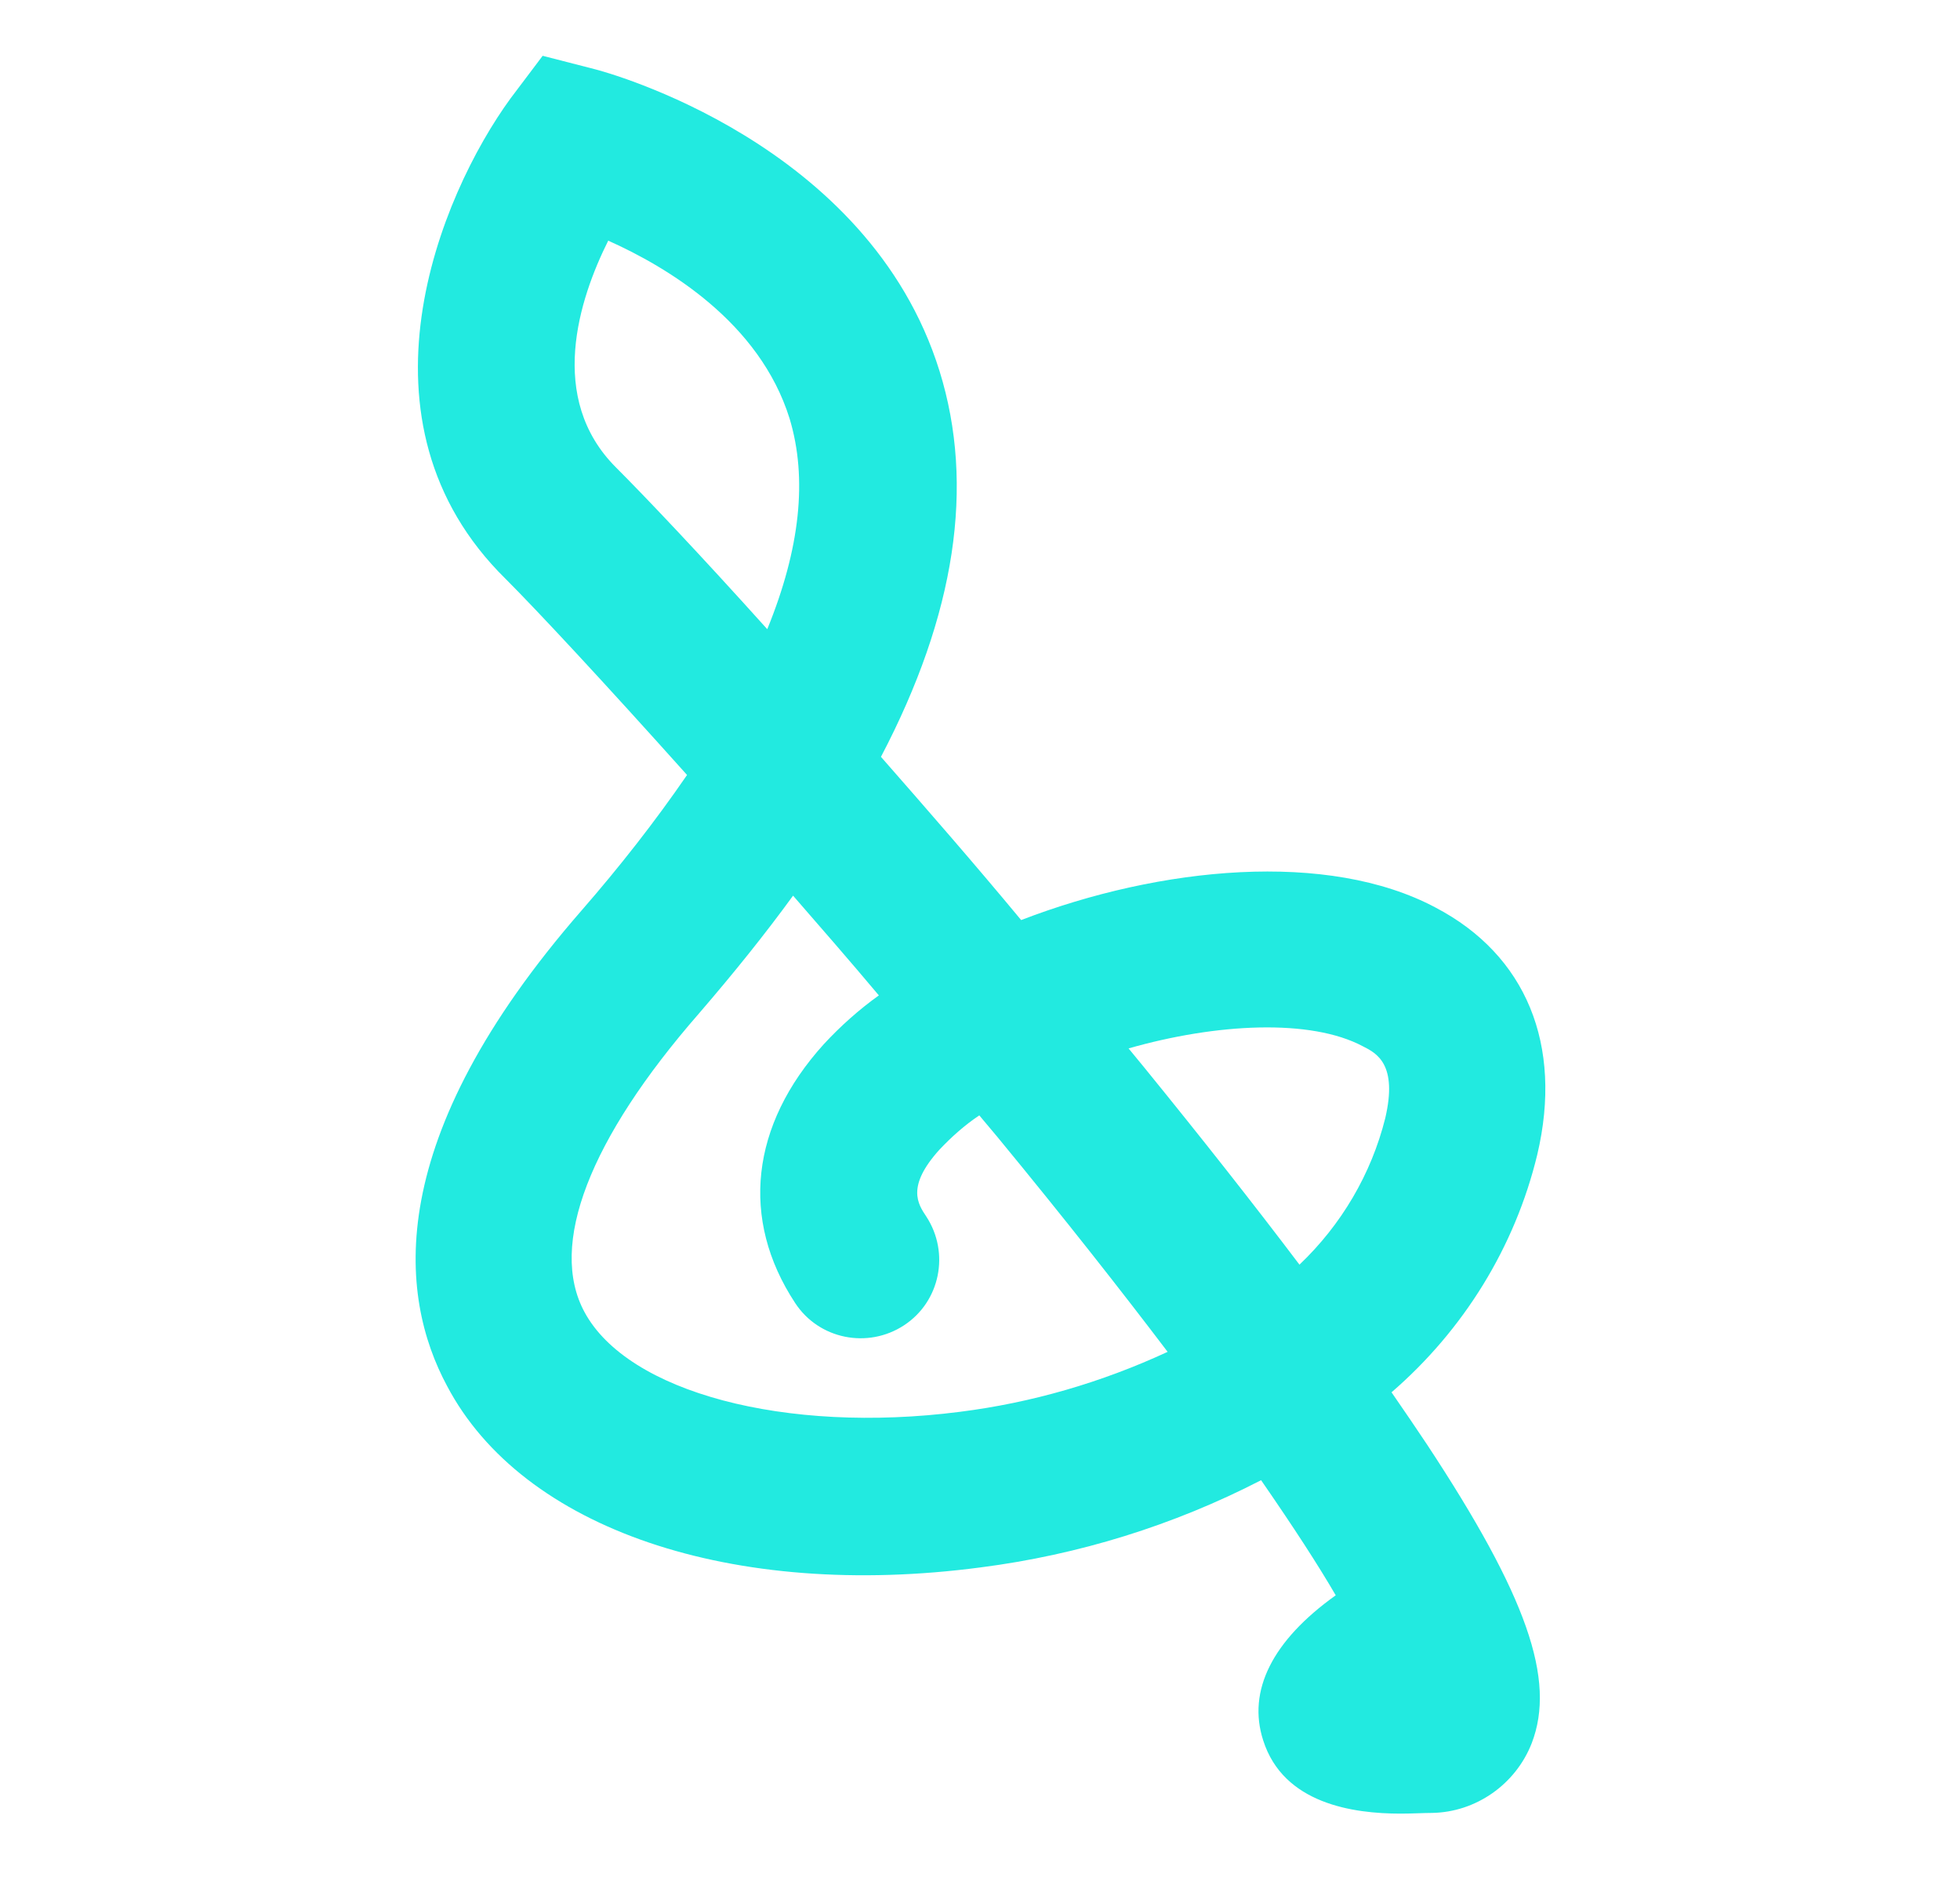
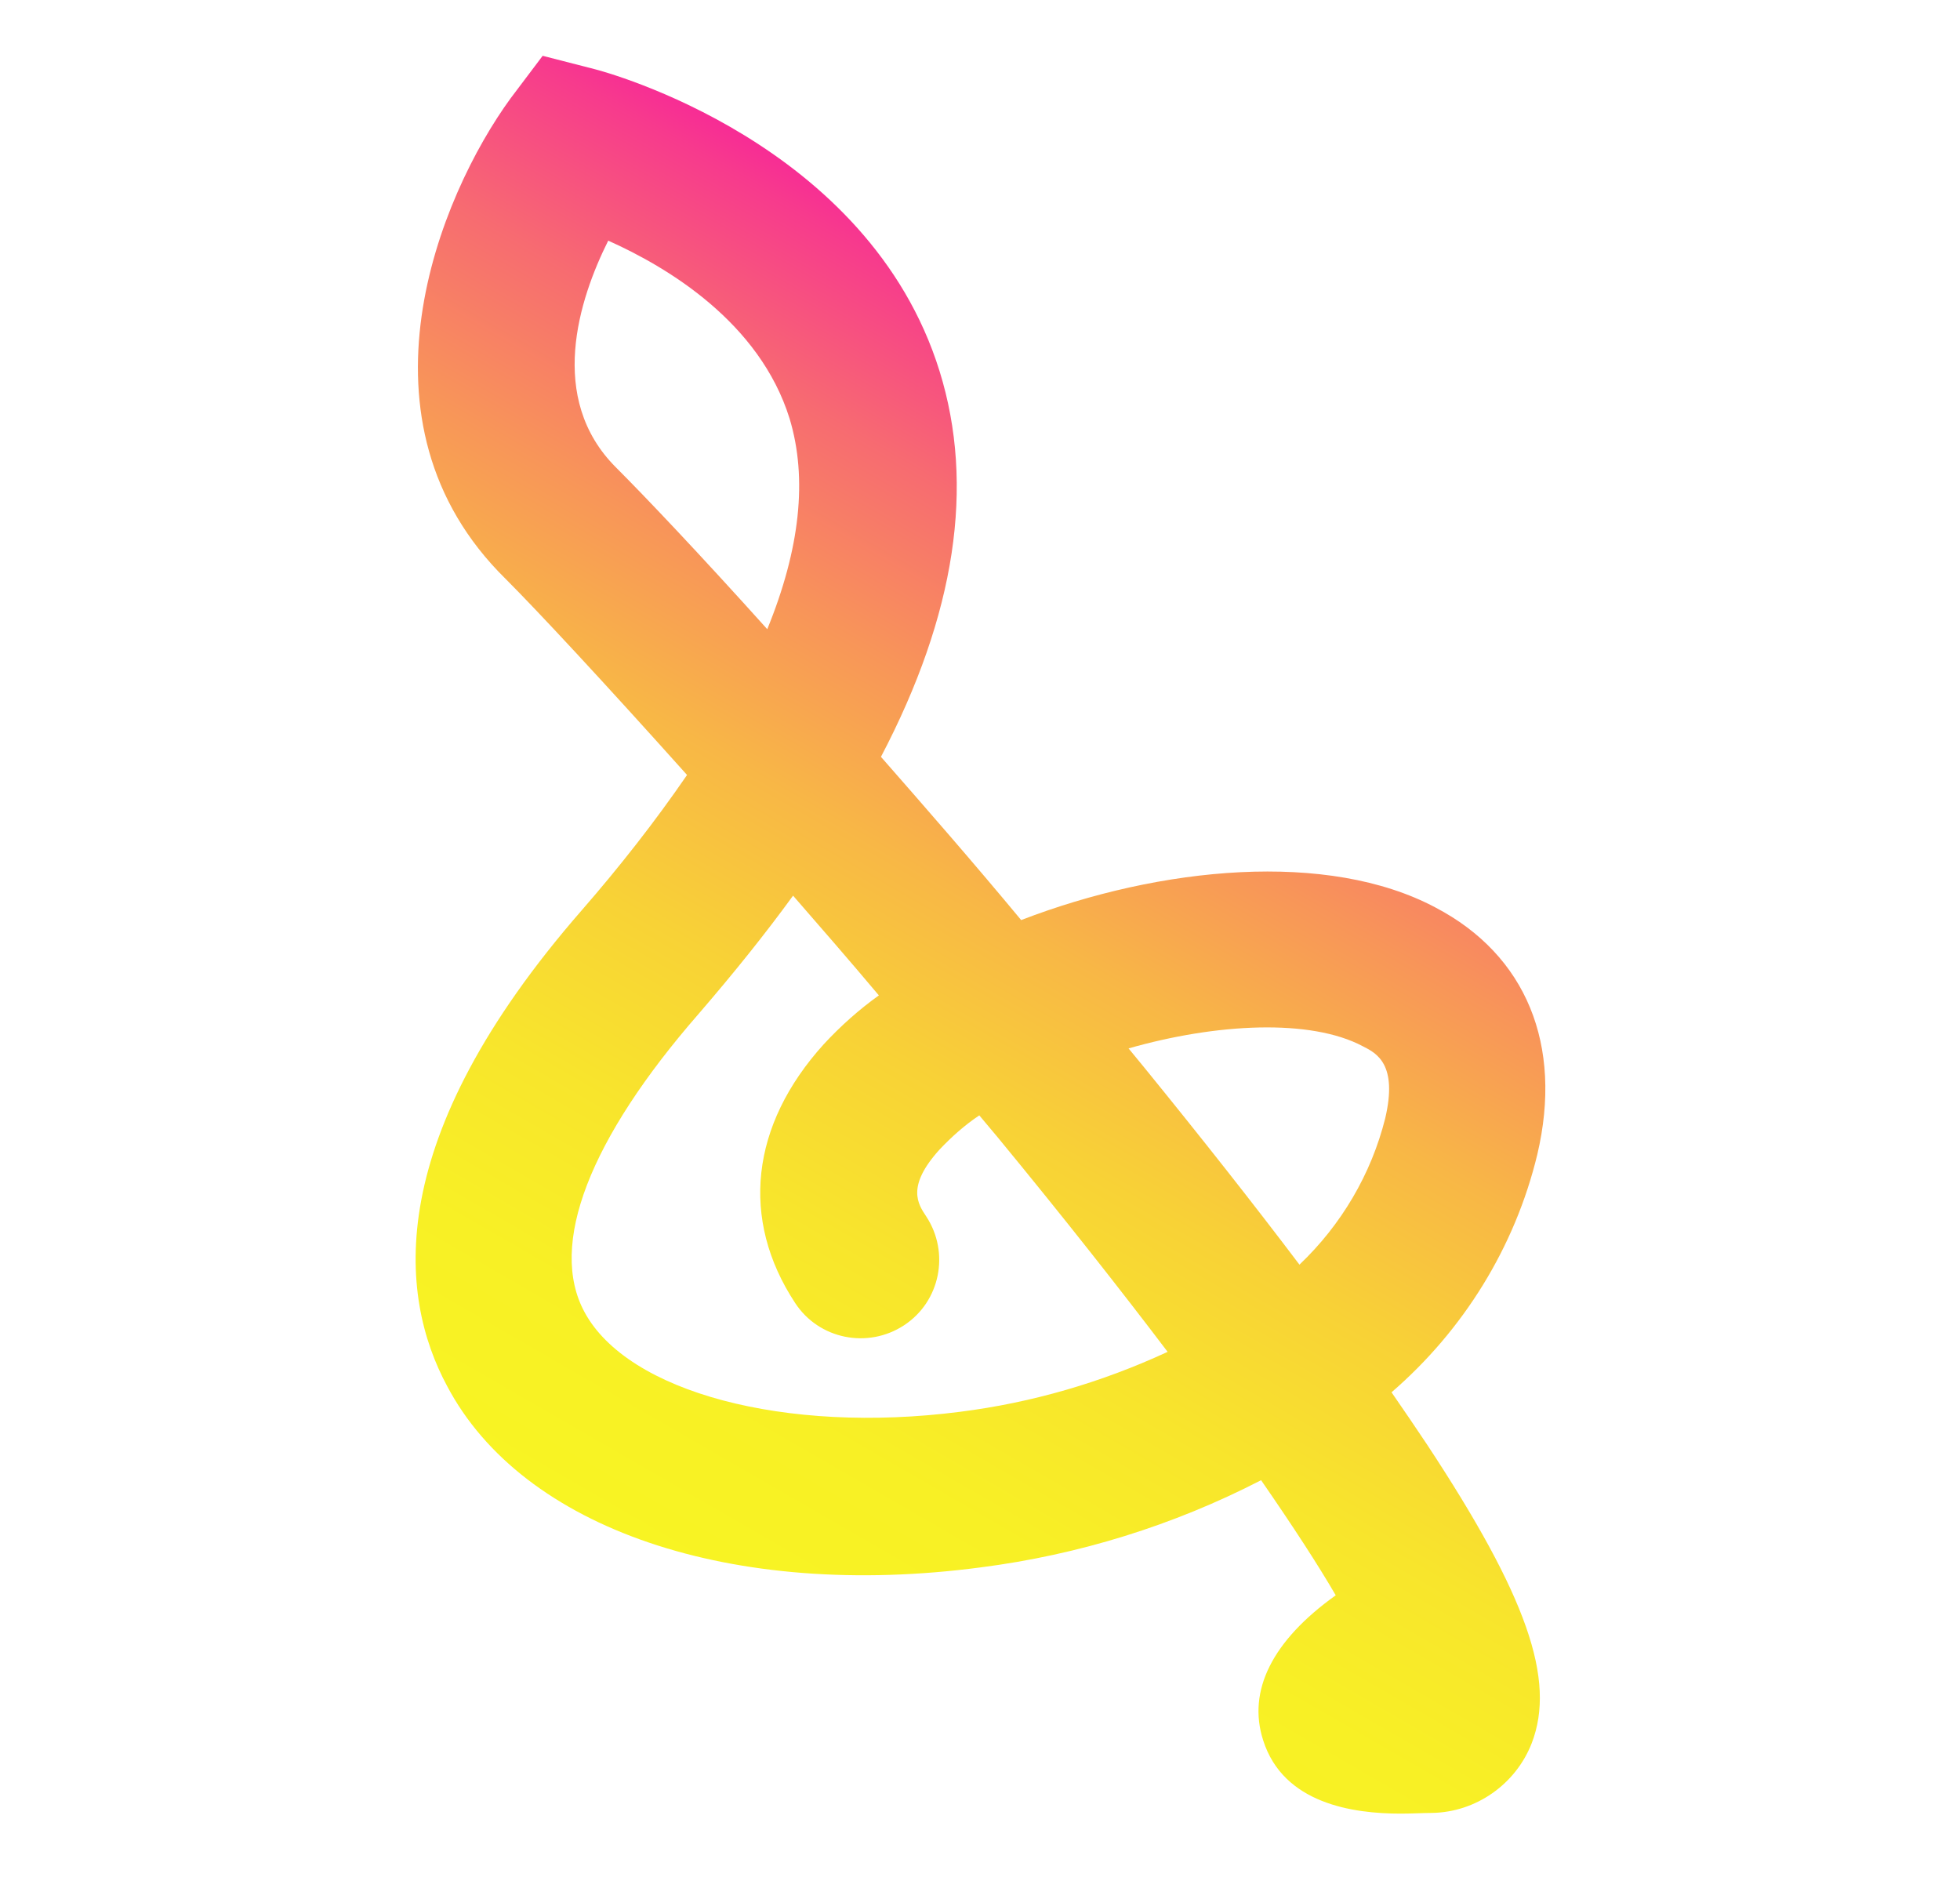
- <svg xmlns="http://www.w3.org/2000/svg" version="1.1" id="Layer_1" x="0px" y="0px" width="281px" height="269px" viewBox="0 0 281 269" style="enable-background:new 0 0 281 269;" xml:space="preserve">
+ <svg xmlns="http://www.w3.org/2000/svg" version="1.1" id="Layer_1" x="0px" y="0px" viewBox="0 0 281 269" style="enable-background:new 0 0 281 269;" xml:space="preserve">
  <style type="text/css">
- 	.st0{fill:#22EAE0;}
+ 	.st0{fill:url(#SVGID_1_);}
</style>
  <g id="graphic-12">
-     <path class="st0" d="M200.8,260c-6.8,0-16.8-1.4-19.7-10.5c-2.3-7.1,1.3-14.3,10.4-20.8c-2.5-4.3-6-9.7-10.7-16.5   c-12.6,6.5-26.2,10.7-40.2,12.5c-35.6,4.7-65.7-5.5-76.5-26c-7-13-9.3-35.4,19.3-68.2c5.4-6.2,10.5-12.7,15.1-19.4   c-12-13.4-21.5-23.6-26-28.1C49.6,60.5,63,28.1,73.2,14.1L77.8,8l7.4,1.9c1.6,0.4,39.3,10.5,49.5,43.3c5.1,16.4,2.3,34.9-8.4,55.3   c6.4,7.3,13.3,15.2,20.1,23.4c20-7.7,44-10,59.4-1.8c13,6.8,18.3,19.7,14.6,35.4c-3.2,13.3-10.6,25.2-20.9,34.1   c1.8,2.6,3.5,5.1,5.1,7.5c14.3,21.7,18.5,33.7,15,42.8c-2.3,5.9-8,9.9-14.3,10C204.1,259.9,202.5,260,200.8,260z M113.7,128.4   c-4,5.5-8.5,11.1-13.5,16.9c-15.7,18-21.6,33.2-16.4,42.8c6.2,11.5,28.8,17.5,53.8,14.3c10.3-1.3,20.3-4.2,29.8-8.6   c-6.6-8.7-14.6-18.9-24.4-30.8l-2.6-3.1c-2.1,1.4-4,3.1-5.7,4.9c-4.8,5.3-3.1,7.8-1.9,9.6c3.4,5.2,2,12.2-3.2,15.6   c-5.2,3.4-12.2,2-15.6-3.2c-7.9-12-6.4-25.5,4.1-37.1c2.4-2.6,5.1-5,7.9-7C121.8,137.7,117.7,133,113.7,128.4L113.7,128.4z    M161.8,150.3l2.3,2.8c8.3,10.2,15.7,19.6,22.2,28.2c6-5.7,10.3-13,12.3-21c1.8-7.7-1.2-9.3-3.2-10.3   C187.9,146,174.4,146.7,161.8,150.3L161.8,150.3z M87.2,34.5C83,42.9,78.4,57.1,88.3,67c4.1,4.1,11.9,12.3,21.7,23.2   c4.7-11.5,5.8-21.6,3.2-30.2C108.9,46.2,95.7,38.3,87.2,34.5z" />
+     <linearGradient id="SVGID_1_" gradientUnits="userSpaceOnUse" x1="93.733" y1="223.054" x2="185.18" y2="64.663">
+       <stop offset="0" style="stop-color:#F8F423" />
+       <stop offset="0.15" style="stop-color:#F8F025" />
+       <stop offset="0.29" style="stop-color:#F8E52C" />
+       <stop offset="0.43" style="stop-color:#F8D236" />
+       <stop offset="0.57" style="stop-color:#F8B746" />
+       <stop offset="0.7" style="stop-color:#F89559" />
+       <stop offset="0.84" style="stop-color:#F76B71" />
+       <stop offset="0.97" style="stop-color:#F73A8D" />
+       <stop offset="1" style="stop-color:#F72C95" />
+     </linearGradient>
+     <path class="st0" d="M200.8,260c-6.8,0-16.8-1.4-19.7-10.5c-2.3-7.1,1.3-14.3,10.4-20.8c-2.5-4.3-6-9.7-10.7-16.5   c-12.6,6.5-26.2,10.7-40.2,12.5c-35.6,4.7-65.7-5.5-76.5-26c-7-13-9.3-35.4,19.3-68.2c5.4-6.2,10.5-12.7,15.1-19.4   C86.5,97.7,77,87.5,72.5,83C49.6,60.5,63,28.1,73.2,14.1L77.8,8l7.4,1.9c1.6,0.4,39.3,10.5,49.5,43.3c5.1,16.4,2.3,34.9-8.4,55.3   c6.4,7.3,13.3,15.2,20.1,23.4c20-7.7,44-10,59.4-1.8c13,6.8,18.3,19.7,14.6,35.4c-3.2,13.3-10.6,25.2-20.9,34.1   c1.8,2.6,3.5,5.1,5.1,7.5c14.3,21.7,18.5,33.7,15,42.8c-2.3,5.9-8,9.9-14.3,10C204.1,259.9,202.5,260,200.8,260z M113.7,128.4   c-4,5.5-8.5,11.1-13.5,16.9c-15.7,18-21.6,33.2-16.4,42.8c6.2,11.5,28.8,17.5,53.8,14.3c10.3-1.3,20.3-4.2,29.8-8.6   c-6.6-8.7-14.6-18.9-24.4-30.8l-2.6-3.1c-2.1,1.4-4,3.1-5.7,4.9c-4.8,5.3-3.1,7.8-1.9,9.6c3.4,5.2,2,12.2-3.2,15.6   c-5.2,3.4-12.2,2-15.6-3.2c-7.9-12-6.4-25.5,4.1-37.1c2.4-2.6,5.1-5,7.9-7C121.8,137.7,117.7,133,113.7,128.4L113.7,128.4z    M161.8,150.3l2.3,2.8c8.3,10.2,15.7,19.6,22.2,28.2c6-5.7,10.3-13,12.3-21c1.8-7.7-1.2-9.3-3.2-10.3   C187.9,146,174.4,146.7,161.8,150.3L161.8,150.3z M87.2,34.5C83,42.9,78.4,57.1,88.3,67c4.1,4.1,11.9,12.3,21.7,23.2   c4.7-11.5,5.8-21.6,3.2-30.2C108.9,46.2,95.7,38.3,87.2,34.5z" />
  </g>
</svg>
